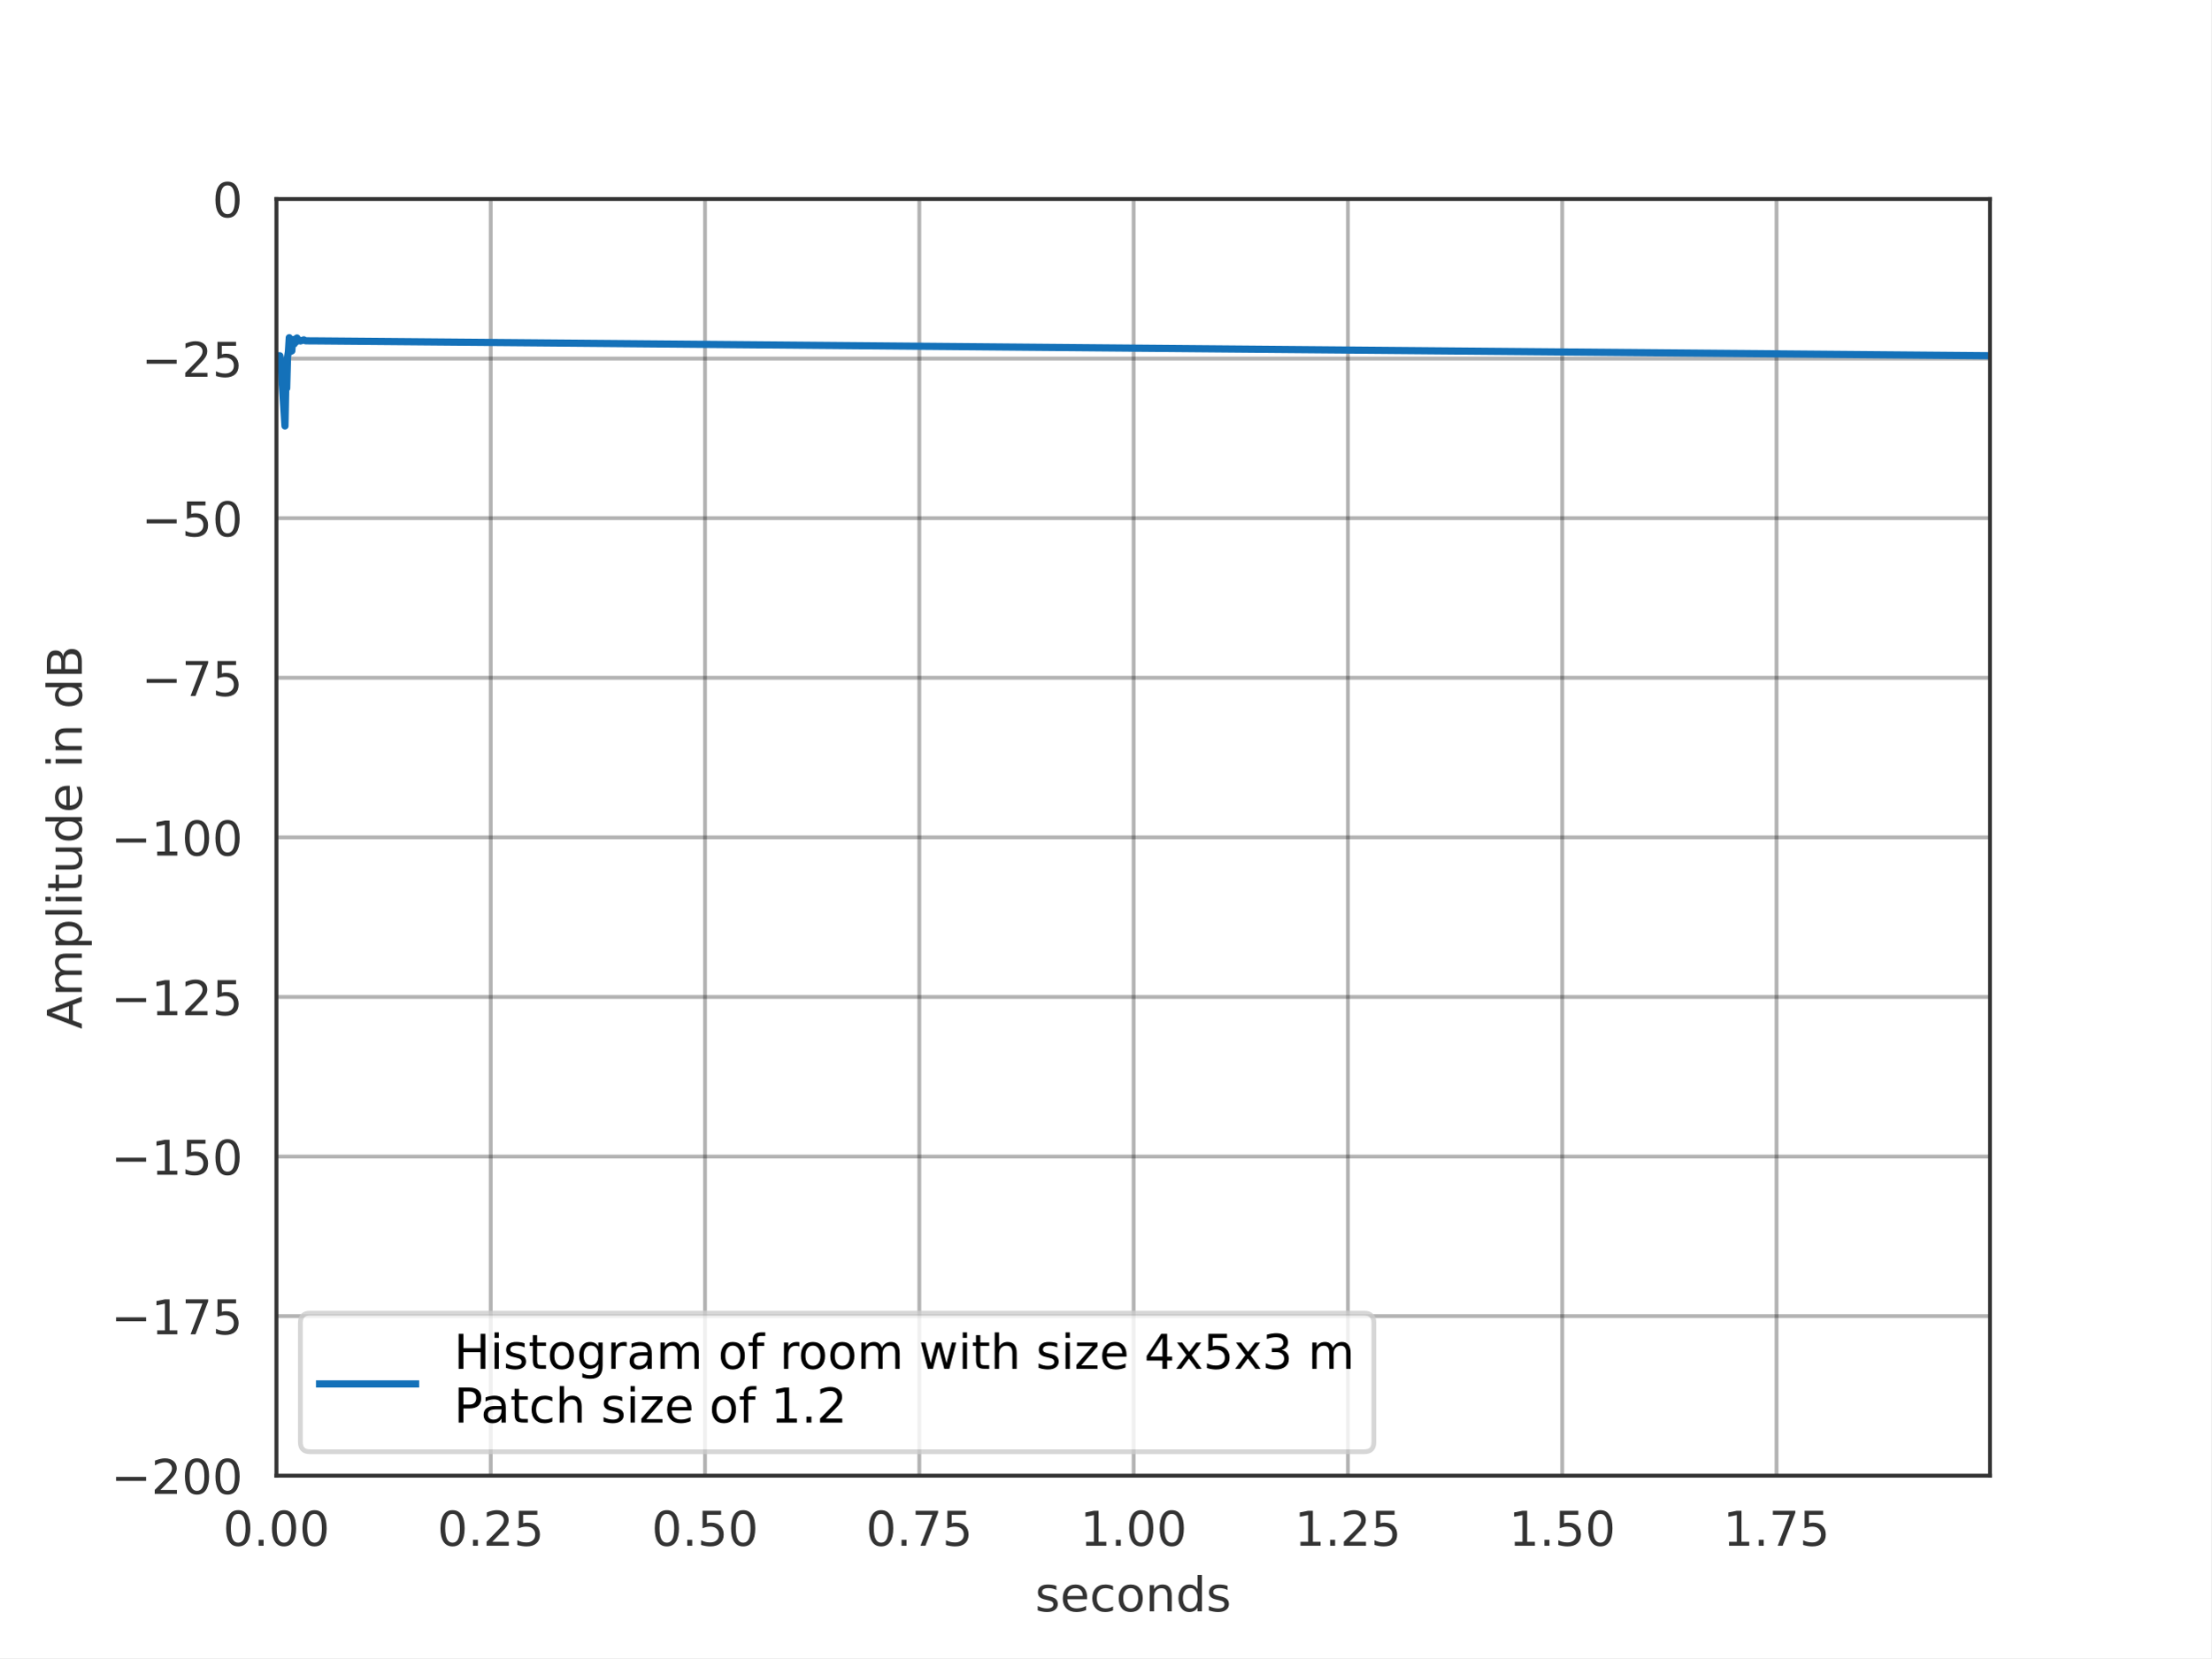
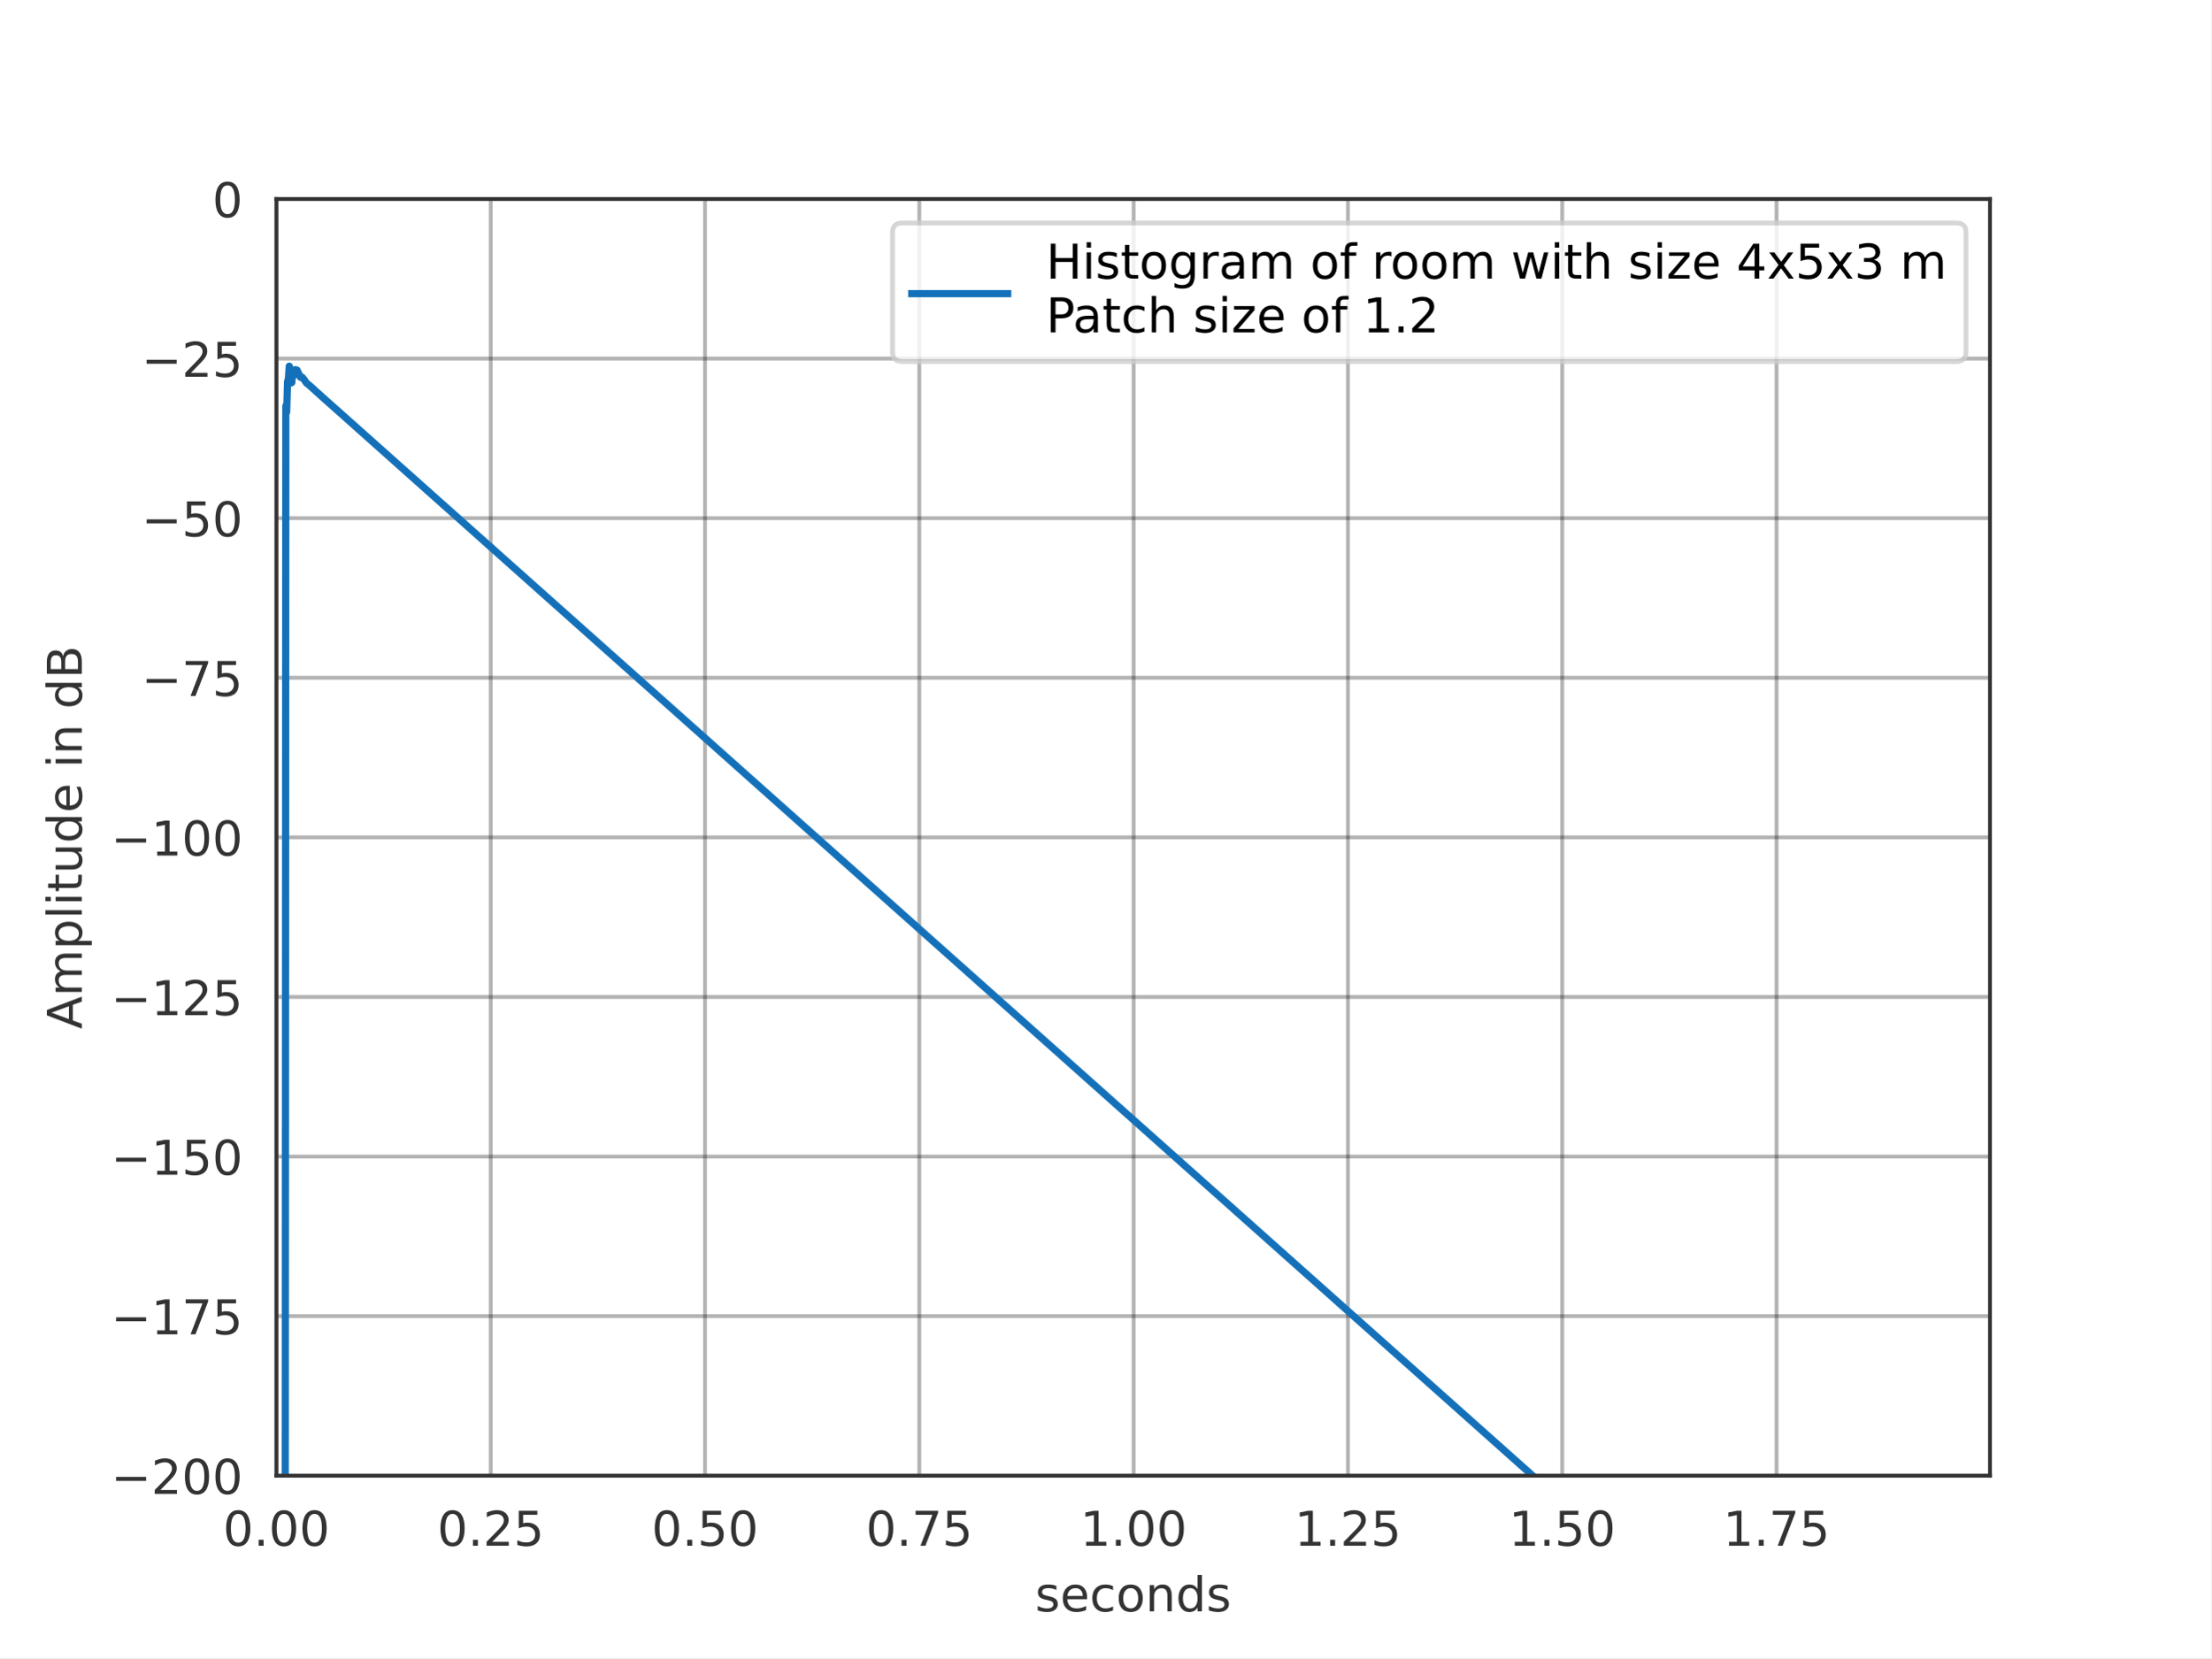
<svg xmlns="http://www.w3.org/2000/svg" xmlns:xlink="http://www.w3.org/1999/xlink" width="460.8pt" height="345.6pt" viewBox="0 0 460.8 345.6" version="1.1">
  <defs>
    <style type="text/css">*{stroke-linejoin: round; stroke-linecap: butt}</style>
  </defs>
  <g id="figure_1">
    <g id="patch_1">
      <path d="M 0 345.6  L 460.8 345.6  L 460.8 0  L 0 0  z " style="fill: #ffffff" />
    </g>
    <g id="axes_1">
      <g id="patch_2">
        <path d="M 57.6 307.584  L 414.72 307.584  L 414.72 41.472  L 57.6 41.472  z " style="fill: #ffffff" />
      </g>
      <g id="matplotlib.axis_1">
        <g id="xtick_1">
          <g id="line2d_1">
-             <path d="M 57.6 307.584  L 57.6 41.472  " clip-path="url(#pc062c769b0)" style="fill: none; stroke: #000000; stroke-opacity: 0.3; stroke-width: 0.8; stroke-linecap: square" />
+             <path d="M 57.6 307.584  L 57.6 41.472  " clip-path="url(#p7dc678013a)" style="fill: none; stroke: #000000; stroke-opacity: 0.3; stroke-width: 0.8; stroke-linecap: square" />
          </g>
          <g id="text_1">
            <g style="fill: #333333" transform="translate(46.46719 322.1824) scale(0.1 -0.1)">
              <defs>
                <path id="DejaVuSans-30" d="M 2034 4250  Q 1547 4250 1301 3770  Q 1056 3291 1056 2328  Q 1056 1369 1301 889  Q 1547 409 2034 409  Q 2525 409 2770 889  Q 3016 1369 3016 2328  Q 3016 3291 2770 3770  Q 2525 4250 2034 4250  z M 2034 4750  Q 2819 4750 3233 4129  Q 3647 3509 3647 2328  Q 3647 1150 3233 529  Q 2819 -91 2034 -91  Q 1250 -91 836 529  Q 422 1150 422 2328  Q 422 3509 836 4129  Q 1250 4750 2034 4750  z " transform="scale(0.015625)" />
                <path id="DejaVuSans-2e" d="M 684 794  L 1344 794  L 1344 0  L 684 0  L 684 794  z " transform="scale(0.015625)" />
              </defs>
              <use xlink:href="#DejaVuSans-30" />
              <use xlink:href="#DejaVuSans-2e" transform="translate(63.62305 0)" />
              <use xlink:href="#DejaVuSans-30" transform="translate(95.41016 0)" />
              <use xlink:href="#DejaVuSans-30" transform="translate(159.0332 0)" />
            </g>
          </g>
        </g>
        <g id="xtick_2">
          <g id="line2d_2">
-             <path d="M 102.262 307.584  L 102.262 41.472  " clip-path="url(#pc062c769b0)" style="fill: none; stroke: #000000; stroke-opacity: 0.3; stroke-width: 0.8; stroke-linecap: square" />
+             <path d="M 102.262 307.584  L 102.262 41.472  " clip-path="url(#p7dc678013a)" style="fill: none; stroke: #000000; stroke-opacity: 0.3; stroke-width: 0.8; stroke-linecap: square" />
          </g>
          <g id="text_2">
            <g style="fill: #333333" transform="translate(91.12952 322.1824) scale(0.1 -0.1)">
              <defs>
                <path id="DejaVuSans-32" d="M 1228 531  L 3431 531  L 3431 0  L 469 0  L 469 531  Q 828 903 1448 1529  Q 2069 2156 2228 2338  Q 2531 2678 2651 2914  Q 2772 3150 2772 3378  Q 2772 3750 2511 3984  Q 2250 4219 1831 4219  Q 1534 4219 1204 4116  Q 875 4013 500 3803  L 500 4441  Q 881 4594 1212 4672  Q 1544 4750 1819 4750  Q 2544 4750 2975 4387  Q 3406 4025 3406 3419  Q 3406 3131 3298 2873  Q 3191 2616 2906 2266  Q 2828 2175 2409 1742  Q 1991 1309 1228 531  z " transform="scale(0.015625)" />
                <path id="DejaVuSans-35" d="M 691 4666  L 3169 4666  L 3169 4134  L 1269 4134  L 1269 2991  Q 1406 3038 1543 3061  Q 1681 3084 1819 3084  Q 2600 3084 3056 2656  Q 3513 2228 3513 1497  Q 3513 744 3044 326  Q 2575 -91 1722 -91  Q 1428 -91 1123 -41  Q 819 9 494 109  L 494 744  Q 775 591 1075 516  Q 1375 441 1709 441  Q 2250 441 2565 725  Q 2881 1009 2881 1497  Q 2881 1984 2565 2268  Q 2250 2553 1709 2553  Q 1456 2553 1204 2497  Q 953 2441 691 2322  L 691 4666  z " transform="scale(0.015625)" />
              </defs>
              <use xlink:href="#DejaVuSans-30" />
              <use xlink:href="#DejaVuSans-2e" transform="translate(63.62305 0)" />
              <use xlink:href="#DejaVuSans-32" transform="translate(95.41016 0)" />
              <use xlink:href="#DejaVuSans-35" transform="translate(159.0332 0)" />
            </g>
          </g>
        </g>
        <g id="xtick_3">
          <g id="line2d_3">
-             <path d="M 146.925 307.584  L 146.925 41.472  " clip-path="url(#pc062c769b0)" style="fill: none; stroke: #000000; stroke-opacity: 0.3; stroke-width: 0.8; stroke-linecap: square" />
+             <path d="M 146.925 307.584  L 146.925 41.472  " clip-path="url(#p7dc678013a)" style="fill: none; stroke: #000000; stroke-opacity: 0.3; stroke-width: 0.8; stroke-linecap: square" />
          </g>
          <g id="text_3">
            <g style="fill: #333333" transform="translate(135.7919 322.1824) scale(0.1 -0.1)">
              <use xlink:href="#DejaVuSans-30" />
              <use xlink:href="#DejaVuSans-2e" transform="translate(63.62305 0)" />
              <use xlink:href="#DejaVuSans-35" transform="translate(95.41016 0)" />
              <use xlink:href="#DejaVuSans-30" transform="translate(159.0332 0)" />
            </g>
          </g>
        </g>
        <g id="xtick_4">
          <g id="line2d_4">
-             <path d="M 191.587 307.584  L 191.587 41.472  " clip-path="url(#pc062c769b0)" style="fill: none; stroke: #000000; stroke-opacity: 0.3; stroke-width: 0.8; stroke-linecap: square" />
+             <path d="M 191.587 307.584  L 191.587 41.472  " clip-path="url(#p7dc678013a)" style="fill: none; stroke: #000000; stroke-opacity: 0.3; stroke-width: 0.8; stroke-linecap: square" />
          </g>
          <g id="text_4">
            <g style="fill: #333333" transform="translate(180.4542 322.1824) scale(0.1 -0.1)">
              <defs>
                <path id="DejaVuSans-37" d="M 525 4666  L 3525 4666  L 3525 4397  L 1831 0  L 1172 0  L 2766 4134  L 525 4134  L 525 4666  z " transform="scale(0.015625)" />
              </defs>
              <use xlink:href="#DejaVuSans-30" />
              <use xlink:href="#DejaVuSans-2e" transform="translate(63.62305 0)" />
              <use xlink:href="#DejaVuSans-37" transform="translate(95.41016 0)" />
              <use xlink:href="#DejaVuSans-35" transform="translate(159.0332 0)" />
            </g>
          </g>
        </g>
        <g id="xtick_5">
          <g id="line2d_5">
-             <path d="M 236.249 307.584  L 236.249 41.472  " clip-path="url(#pc062c769b0)" style="fill: none; stroke: #000000; stroke-opacity: 0.3; stroke-width: 0.8; stroke-linecap: square" />
+             <path d="M 236.249 307.584  L 236.249 41.472  " clip-path="url(#p7dc678013a)" style="fill: none; stroke: #000000; stroke-opacity: 0.3; stroke-width: 0.8; stroke-linecap: square" />
          </g>
          <g id="text_5">
            <g style="fill: #333333" transform="translate(225.1165 322.1824) scale(0.1 -0.1)">
              <defs>
                <path id="DejaVuSans-31" d="M 794 531  L 1825 531  L 1825 4091  L 703 3866  L 703 4441  L 1819 4666  L 2450 4666  L 2450 531  L 3481 531  L 3481 0  L 794 0  L 794 531  z " transform="scale(0.015625)" />
              </defs>
              <use xlink:href="#DejaVuSans-31" />
              <use xlink:href="#DejaVuSans-2e" transform="translate(63.62305 0)" />
              <use xlink:href="#DejaVuSans-30" transform="translate(95.41016 0)" />
              <use xlink:href="#DejaVuSans-30" transform="translate(159.0332 0)" />
            </g>
          </g>
        </g>
        <g id="xtick_6">
          <g id="line2d_6">
-             <path d="M 280.912 307.584  L 280.912 41.472  " clip-path="url(#pc062c769b0)" style="fill: none; stroke: #000000; stroke-opacity: 0.3; stroke-width: 0.8; stroke-linecap: square" />
+             <path d="M 280.912 307.584  L 280.912 41.472  " clip-path="url(#p7dc678013a)" style="fill: none; stroke: #000000; stroke-opacity: 0.3; stroke-width: 0.8; stroke-linecap: square" />
          </g>
          <g id="text_6">
            <g style="fill: #333333" transform="translate(269.7788 322.1824) scale(0.1 -0.1)">
              <use xlink:href="#DejaVuSans-31" />
              <use xlink:href="#DejaVuSans-2e" transform="translate(63.62305 0)" />
              <use xlink:href="#DejaVuSans-32" transform="translate(95.41016 0)" />
              <use xlink:href="#DejaVuSans-35" transform="translate(159.0332 0)" />
            </g>
          </g>
        </g>
        <g id="xtick_7">
          <g id="line2d_7">
-             <path d="M 325.574 307.584  L 325.574 41.472  " clip-path="url(#pc062c769b0)" style="fill: none; stroke: #000000; stroke-opacity: 0.3; stroke-width: 0.8; stroke-linecap: square" />
+             <path d="M 325.574 307.584  L 325.574 41.472  " clip-path="url(#p7dc678013a)" style="fill: none; stroke: #000000; stroke-opacity: 0.3; stroke-width: 0.8; stroke-linecap: square" />
          </g>
          <g id="text_7">
            <g style="fill: #333333" transform="translate(314.4412 322.1824) scale(0.1 -0.1)">
              <use xlink:href="#DejaVuSans-31" />
              <use xlink:href="#DejaVuSans-2e" transform="translate(63.62305 0)" />
              <use xlink:href="#DejaVuSans-35" transform="translate(95.41016 0)" />
              <use xlink:href="#DejaVuSans-30" transform="translate(159.0332 0)" />
            </g>
          </g>
        </g>
        <g id="xtick_8">
          <g id="line2d_8">
-             <path d="M 370.236 307.584  L 370.236 41.472  " clip-path="url(#pc062c769b0)" style="fill: none; stroke: #000000; stroke-opacity: 0.3; stroke-width: 0.8; stroke-linecap: square" />
+             <path d="M 370.236 307.584  L 370.236 41.472  " clip-path="url(#p7dc678013a)" style="fill: none; stroke: #000000; stroke-opacity: 0.3; stroke-width: 0.8; stroke-linecap: square" />
          </g>
          <g id="text_8">
            <g style="fill: #333333" transform="translate(359.1035 322.1824) scale(0.1 -0.1)">
              <use xlink:href="#DejaVuSans-31" />
              <use xlink:href="#DejaVuSans-2e" transform="translate(63.62305 0)" />
              <use xlink:href="#DejaVuSans-37" transform="translate(95.41016 0)" />
              <use xlink:href="#DejaVuSans-35" transform="translate(159.0332 0)" />
            </g>
          </g>
        </g>
        <g id="text_9">
          <g style="fill: #333333" transform="translate(215.7225 335.8606) scale(0.1 -0.1)">
            <defs>
              <path id="DejaVuSans-73" d="M 2834 3397  L 2834 2853  Q 2591 2978 2328 3040  Q 2066 3103 1784 3103  Q 1356 3103 1142 2972  Q 928 2841 928 2578  Q 928 2378 1081 2264  Q 1234 2150 1697 2047  L 1894 2003  Q 2506 1872 2764 1633  Q 3022 1394 3022 966  Q 3022 478 2636 193  Q 2250 -91 1575 -91  Q 1294 -91 989 -36  Q 684 19 347 128  L 347 722  Q 666 556 975 473  Q 1284 391 1588 391  Q 1994 391 2212 530  Q 2431 669 2431 922  Q 2431 1156 2273 1281  Q 2116 1406 1581 1522  L 1381 1569  Q 847 1681 609 1914  Q 372 2147 372 2553  Q 372 3047 722 3315  Q 1072 3584 1716 3584  Q 2034 3584 2315 3537  Q 2597 3491 2834 3397  z " transform="scale(0.015625)" />
              <path id="DejaVuSans-65" d="M 3597 1894  L 3597 1613  L 953 1613  Q 991 1019 1311 708  Q 1631 397 2203 397  Q 2534 397 2845 478  Q 3156 559 3463 722  L 3463 178  Q 3153 47 2828 -22  Q 2503 -91 2169 -91  Q 1331 -91 842 396  Q 353 884 353 1716  Q 353 2575 817 3079  Q 1281 3584 2069 3584  Q 2775 3584 3186 3129  Q 3597 2675 3597 1894  z M 3022 2063  Q 3016 2534 2758 2815  Q 2500 3097 2075 3097  Q 1594 3097 1305 2825  Q 1016 2553 972 2059  L 3022 2063  z " transform="scale(0.015625)" />
              <path id="DejaVuSans-63" d="M 3122 3366  L 3122 2828  Q 2878 2963 2633 3030  Q 2388 3097 2138 3097  Q 1578 3097 1268 2742  Q 959 2388 959 1747  Q 959 1106 1268 751  Q 1578 397 2138 397  Q 2388 397 2633 464  Q 2878 531 3122 666  L 3122 134  Q 2881 22 2623 -34  Q 2366 -91 2075 -91  Q 1284 -91 818 406  Q 353 903 353 1747  Q 353 2603 823 3093  Q 1294 3584 2113 3584  Q 2378 3584 2631 3529  Q 2884 3475 3122 3366  z " transform="scale(0.015625)" />
              <path id="DejaVuSans-6f" d="M 1959 3097  Q 1497 3097 1228 2736  Q 959 2375 959 1747  Q 959 1119 1226 758  Q 1494 397 1959 397  Q 2419 397 2687 759  Q 2956 1122 2956 1747  Q 2956 2369 2687 2733  Q 2419 3097 1959 3097  z M 1959 3584  Q 2709 3584 3137 3096  Q 3566 2609 3566 1747  Q 3566 888 3137 398  Q 2709 -91 1959 -91  Q 1206 -91 779 398  Q 353 888 353 1747  Q 353 2609 779 3096  Q 1206 3584 1959 3584  z " transform="scale(0.015625)" />
              <path id="DejaVuSans-6e" d="M 3513 2113  L 3513 0  L 2938 0  L 2938 2094  Q 2938 2591 2744 2837  Q 2550 3084 2163 3084  Q 1697 3084 1428 2787  Q 1159 2491 1159 1978  L 1159 0  L 581 0  L 581 3500  L 1159 3500  L 1159 2956  Q 1366 3272 1645 3428  Q 1925 3584 2291 3584  Q 2894 3584 3203 3211  Q 3513 2838 3513 2113  z " transform="scale(0.015625)" />
              <path id="DejaVuSans-64" d="M 2906 2969  L 2906 4863  L 3481 4863  L 3481 0  L 2906 0  L 2906 525  Q 2725 213 2448 61  Q 2172 -91 1784 -91  Q 1150 -91 751 415  Q 353 922 353 1747  Q 353 2572 751 3078  Q 1150 3584 1784 3584  Q 2172 3584 2448 3432  Q 2725 3281 2906 2969  z M 947 1747  Q 947 1113 1208 752  Q 1469 391 1925 391  Q 2381 391 2643 752  Q 2906 1113 2906 1747  Q 2906 2381 2643 2742  Q 2381 3103 1925 3103  Q 1469 3103 1208 2742  Q 947 2381 947 1747  z " transform="scale(0.015625)" />
            </defs>
            <use xlink:href="#DejaVuSans-73" />
            <use xlink:href="#DejaVuSans-65" transform="translate(52.09961 0)" />
            <use xlink:href="#DejaVuSans-63" transform="translate(113.623 0)" />
            <use xlink:href="#DejaVuSans-6f" transform="translate(168.6035 0)" />
            <use xlink:href="#DejaVuSans-6e" transform="translate(229.7852 0)" />
            <use xlink:href="#DejaVuSans-64" transform="translate(293.1641 0)" />
            <use xlink:href="#DejaVuSans-73" transform="translate(356.6406 0)" />
          </g>
        </g>
      </g>
      <g id="matplotlib.axis_2">
        <g id="ytick_1">
          <g id="line2d_9">
-             <path d="M 57.6 307.584  L 414.72 307.584  " clip-path="url(#pc062c769b0)" style="fill: none; stroke: #000000; stroke-opacity: 0.3; stroke-width: 0.8; stroke-linecap: square" />
+             <path d="M 57.6 307.584  L 414.72 307.584  " clip-path="url(#p7dc678013a)" style="fill: none; stroke: #000000; stroke-opacity: 0.3; stroke-width: 0.8; stroke-linecap: square" />
          </g>
          <g id="text_10">
            <g style="fill: #333333" transform="translate(23.13281 311.3832) scale(0.1 -0.1)">
              <defs>
                <path id="DejaVuSans-2212" d="M 678 2272  L 4684 2272  L 4684 1741  L 678 1741  L 678 2272  z " transform="scale(0.015625)" />
              </defs>
              <use xlink:href="#DejaVuSans-2212" />
              <use xlink:href="#DejaVuSans-32" transform="translate(83.78906 0)" />
              <use xlink:href="#DejaVuSans-30" transform="translate(147.4121 0)" />
              <use xlink:href="#DejaVuSans-30" transform="translate(211.0352 0)" />
            </g>
          </g>
        </g>
        <g id="ytick_2">
          <g id="line2d_10">
-             <path d="M 57.6 274.32  L 414.72 274.32  " clip-path="url(#pc062c769b0)" style="fill: none; stroke: #000000; stroke-opacity: 0.3; stroke-width: 0.8; stroke-linecap: square" />
+             <path d="M 57.6 274.32  L 414.72 274.32  " clip-path="url(#p7dc678013a)" style="fill: none; stroke: #000000; stroke-opacity: 0.3; stroke-width: 0.8; stroke-linecap: square" />
          </g>
          <g id="text_11">
            <g style="fill: #333333" transform="translate(23.13281 278.1192) scale(0.1 -0.1)">
              <use xlink:href="#DejaVuSans-2212" />
              <use xlink:href="#DejaVuSans-31" transform="translate(83.78906 0)" />
              <use xlink:href="#DejaVuSans-37" transform="translate(147.4121 0)" />
              <use xlink:href="#DejaVuSans-35" transform="translate(211.0352 0)" />
            </g>
          </g>
        </g>
        <g id="ytick_3">
          <g id="line2d_11">
-             <path d="M 57.6 241.056  L 414.72 241.056  " clip-path="url(#pc062c769b0)" style="fill: none; stroke: #000000; stroke-opacity: 0.3; stroke-width: 0.8; stroke-linecap: square" />
+             <path d="M 57.6 241.056  L 414.72 241.056  " clip-path="url(#p7dc678013a)" style="fill: none; stroke: #000000; stroke-opacity: 0.3; stroke-width: 0.8; stroke-linecap: square" />
          </g>
          <g id="text_12">
            <g style="fill: #333333" transform="translate(23.13281 244.8552) scale(0.1 -0.1)">
              <use xlink:href="#DejaVuSans-2212" />
              <use xlink:href="#DejaVuSans-31" transform="translate(83.78906 0)" />
              <use xlink:href="#DejaVuSans-35" transform="translate(147.4121 0)" />
              <use xlink:href="#DejaVuSans-30" transform="translate(211.0352 0)" />
            </g>
          </g>
        </g>
        <g id="ytick_4">
          <g id="line2d_12">
-             <path d="M 57.6 207.792  L 414.72 207.792  " clip-path="url(#pc062c769b0)" style="fill: none; stroke: #000000; stroke-opacity: 0.3; stroke-width: 0.8; stroke-linecap: square" />
+             <path d="M 57.6 207.792  L 414.72 207.792  " clip-path="url(#p7dc678013a)" style="fill: none; stroke: #000000; stroke-opacity: 0.3; stroke-width: 0.8; stroke-linecap: square" />
          </g>
          <g id="text_13">
            <g style="fill: #333333" transform="translate(23.13281 211.5912) scale(0.1 -0.1)">
              <use xlink:href="#DejaVuSans-2212" />
              <use xlink:href="#DejaVuSans-31" transform="translate(83.78906 0)" />
              <use xlink:href="#DejaVuSans-32" transform="translate(147.4121 0)" />
              <use xlink:href="#DejaVuSans-35" transform="translate(211.0352 0)" />
            </g>
          </g>
        </g>
        <g id="ytick_5">
          <g id="line2d_13">
-             <path d="M 57.6 174.528  L 414.72 174.528  " clip-path="url(#pc062c769b0)" style="fill: none; stroke: #000000; stroke-opacity: 0.3; stroke-width: 0.8; stroke-linecap: square" />
+             <path d="M 57.6 174.528  L 414.72 174.528  " clip-path="url(#p7dc678013a)" style="fill: none; stroke: #000000; stroke-opacity: 0.3; stroke-width: 0.8; stroke-linecap: square" />
          </g>
          <g id="text_14">
            <g style="fill: #333333" transform="translate(23.13281 178.3272) scale(0.1 -0.1)">
              <use xlink:href="#DejaVuSans-2212" />
              <use xlink:href="#DejaVuSans-31" transform="translate(83.78906 0)" />
              <use xlink:href="#DejaVuSans-30" transform="translate(147.4121 0)" />
              <use xlink:href="#DejaVuSans-30" transform="translate(211.0352 0)" />
            </g>
          </g>
        </g>
        <g id="ytick_6">
          <g id="line2d_14">
-             <path d="M 57.6 141.264  L 414.72 141.264  " clip-path="url(#pc062c769b0)" style="fill: none; stroke: #000000; stroke-opacity: 0.3; stroke-width: 0.8; stroke-linecap: square" />
+             <path d="M 57.6 141.264  L 414.72 141.264  " clip-path="url(#p7dc678013a)" style="fill: none; stroke: #000000; stroke-opacity: 0.3; stroke-width: 0.8; stroke-linecap: square" />
          </g>
          <g id="text_15">
            <g style="fill: #333333" transform="translate(29.49531 145.0632) scale(0.1 -0.1)">
              <use xlink:href="#DejaVuSans-2212" />
              <use xlink:href="#DejaVuSans-37" transform="translate(83.78906 0)" />
              <use xlink:href="#DejaVuSans-35" transform="translate(147.4121 0)" />
            </g>
          </g>
        </g>
        <g id="ytick_7">
          <g id="line2d_15">
-             <path d="M 57.6 108  L 414.72 108  " clip-path="url(#pc062c769b0)" style="fill: none; stroke: #000000; stroke-opacity: 0.3; stroke-width: 0.8; stroke-linecap: square" />
+             <path d="M 57.6 108  L 414.72 108  " clip-path="url(#p7dc678013a)" style="fill: none; stroke: #000000; stroke-opacity: 0.3; stroke-width: 0.8; stroke-linecap: square" />
          </g>
          <g id="text_16">
            <g style="fill: #333333" transform="translate(29.49531 111.7992) scale(0.1 -0.1)">
              <use xlink:href="#DejaVuSans-2212" />
              <use xlink:href="#DejaVuSans-35" transform="translate(83.78906 0)" />
              <use xlink:href="#DejaVuSans-30" transform="translate(147.4121 0)" />
            </g>
          </g>
        </g>
        <g id="ytick_8">
          <g id="line2d_16">
-             <path d="M 57.6 74.736  L 414.72 74.736  " clip-path="url(#pc062c769b0)" style="fill: none; stroke: #000000; stroke-opacity: 0.3; stroke-width: 0.8; stroke-linecap: square" />
+             <path d="M 57.6 74.736  L 414.72 74.736  " clip-path="url(#p7dc678013a)" style="fill: none; stroke: #000000; stroke-opacity: 0.3; stroke-width: 0.8; stroke-linecap: square" />
          </g>
          <g id="text_17">
            <g style="fill: #333333" transform="translate(29.49531 78.53522) scale(0.1 -0.1)">
              <use xlink:href="#DejaVuSans-2212" />
              <use xlink:href="#DejaVuSans-32" transform="translate(83.78906 0)" />
              <use xlink:href="#DejaVuSans-35" transform="translate(147.4121 0)" />
            </g>
          </g>
        </g>
        <g id="ytick_9">
          <g id="line2d_17">
-             <path d="M 57.6 41.472  L 414.72 41.472  " clip-path="url(#pc062c769b0)" style="fill: none; stroke: #000000; stroke-opacity: 0.3; stroke-width: 0.8; stroke-linecap: square" />
+             <path d="M 57.6 41.472  L 414.72 41.472  " clip-path="url(#p7dc678013a)" style="fill: none; stroke: #000000; stroke-opacity: 0.3; stroke-width: 0.8; stroke-linecap: square" />
          </g>
          <g id="text_18">
            <g style="fill: #333333" transform="translate(44.2375 45.27122) scale(0.1 -0.1)">
              <use xlink:href="#DejaVuSans-30" />
            </g>
          </g>
        </g>
        <g id="text_19">
          <g style="fill: #333333" transform="translate(17.05313 214.4913) rotate(-90) scale(0.1 -0.1)">
            <defs>
              <path id="DejaVuSans-41" d="M 2188 4044  L 1331 1722  L 3047 1722  L 2188 4044  z M 1831 4666  L 2547 4666  L 4325 0  L 3669 0  L 3244 1197  L 1141 1197  L 716 0  L 50 0  L 1831 4666  z " transform="scale(0.015625)" />
              <path id="DejaVuSans-6d" d="M 3328 2828  Q 3544 3216 3844 3400  Q 4144 3584 4550 3584  Q 5097 3584 5394 3201  Q 5691 2819 5691 2113  L 5691 0  L 5113 0  L 5113 2094  Q 5113 2597 4934 2840  Q 4756 3084 4391 3084  Q 3944 3084 3684 2787  Q 3425 2491 3425 1978  L 3425 0  L 2847 0  L 2847 2094  Q 2847 2600 2669 2842  Q 2491 3084 2119 3084  Q 1678 3084 1418 2786  Q 1159 2488 1159 1978  L 1159 0  L 581 0  L 581 3500  L 1159 3500  L 1159 2956  Q 1356 3278 1631 3431  Q 1906 3584 2284 3584  Q 2666 3584 2933 3390  Q 3200 3197 3328 2828  z " transform="scale(0.015625)" />
              <path id="DejaVuSans-70" d="M 1159 525  L 1159 -1331  L 581 -1331  L 581 3500  L 1159 3500  L 1159 2969  Q 1341 3281 1617 3432  Q 1894 3584 2278 3584  Q 2916 3584 3314 3078  Q 3713 2572 3713 1747  Q 3713 922 3314 415  Q 2916 -91 2278 -91  Q 1894 -91 1617 61  Q 1341 213 1159 525  z M 3116 1747  Q 3116 2381 2855 2742  Q 2594 3103 2138 3103  Q 1681 3103 1420 2742  Q 1159 2381 1159 1747  Q 1159 1113 1420 752  Q 1681 391 2138 391  Q 2594 391 2855 752  Q 3116 1113 3116 1747  z " transform="scale(0.015625)" />
              <path id="DejaVuSans-6c" d="M 603 4863  L 1178 4863  L 1178 0  L 603 0  L 603 4863  z " transform="scale(0.015625)" />
              <path id="DejaVuSans-69" d="M 603 3500  L 1178 3500  L 1178 0  L 603 0  L 603 3500  z M 603 4863  L 1178 4863  L 1178 4134  L 603 4134  L 603 4863  z " transform="scale(0.015625)" />
              <path id="DejaVuSans-74" d="M 1172 4494  L 1172 3500  L 2356 3500  L 2356 3053  L 1172 3053  L 1172 1153  Q 1172 725 1289 603  Q 1406 481 1766 481  L 2356 481  L 2356 0  L 1766 0  Q 1100 0 847 248  Q 594 497 594 1153  L 594 3053  L 172 3053  L 172 3500  L 594 3500  L 594 4494  L 1172 4494  z " transform="scale(0.015625)" />
              <path id="DejaVuSans-75" d="M 544 1381  L 544 3500  L 1119 3500  L 1119 1403  Q 1119 906 1312 657  Q 1506 409 1894 409  Q 2359 409 2629 706  Q 2900 1003 2900 1516  L 2900 3500  L 3475 3500  L 3475 0  L 2900 0  L 2900 538  Q 2691 219 2414 64  Q 2138 -91 1772 -91  Q 1169 -91 856 284  Q 544 659 544 1381  z M 1991 3584  L 1991 3584  z " transform="scale(0.015625)" />
              <path id="DejaVuSans-20" transform="scale(0.015625)" />
              <path id="DejaVuSans-42" d="M 1259 2228  L 1259 519  L 2272 519  Q 2781 519 3026 730  Q 3272 941 3272 1375  Q 3272 1813 3026 2020  Q 2781 2228 2272 2228  L 1259 2228  z M 1259 4147  L 1259 2741  L 2194 2741  Q 2656 2741 2882 2914  Q 3109 3088 3109 3444  Q 3109 3797 2882 3972  Q 2656 4147 2194 4147  L 1259 4147  z M 628 4666  L 2241 4666  Q 2963 4666 3353 4366  Q 3744 4066 3744 3513  Q 3744 3084 3544 2831  Q 3344 2578 2956 2516  Q 3422 2416 3680 2098  Q 3938 1781 3938 1306  Q 3938 681 3513 340  Q 3088 0 2303 0  L 628 0  L 628 4666  z " transform="scale(0.015625)" />
            </defs>
            <use xlink:href="#DejaVuSans-41" />
            <use xlink:href="#DejaVuSans-6d" transform="translate(68.4082 0)" />
            <use xlink:href="#DejaVuSans-70" transform="translate(165.8203 0)" />
            <use xlink:href="#DejaVuSans-6c" transform="translate(229.2969 0)" />
            <use xlink:href="#DejaVuSans-69" transform="translate(257.0801 0)" />
            <use xlink:href="#DejaVuSans-74" transform="translate(284.8633 0)" />
            <use xlink:href="#DejaVuSans-75" transform="translate(324.0723 0)" />
            <use xlink:href="#DejaVuSans-64" transform="translate(387.4512 0)" />
            <use xlink:href="#DejaVuSans-65" transform="translate(450.9277 0)" />
            <use xlink:href="#DejaVuSans-20" transform="translate(512.4512 0)" />
            <use xlink:href="#DejaVuSans-69" transform="translate(544.2383 0)" />
            <use xlink:href="#DejaVuSans-6e" transform="translate(572.0215 0)" />
            <use xlink:href="#DejaVuSans-20" transform="translate(635.4004 0)" />
            <use xlink:href="#DejaVuSans-64" transform="translate(667.1875 0)" />
            <use xlink:href="#DejaVuSans-42" transform="translate(730.6641 0)" />
          </g>
        </g>
      </g>
      <g id="line2d_18">
-         <path d="M 57.6 74.147  L 58.315 74.154  L 58.493 75.24  L 58.851 80.775  L 59.208 86.036  L 59.386 88.786  L 59.565 79.528  L 59.744 80.914  L 59.922 74.426  L 60.101 73.294  L 60.28 70.385  L 60.458 70.673  L 60.637 73.209  L 60.816 73.131  L 60.994 70.787  L 61.173 71.755  L 61.352 71.631  L 61.53 70.66  L 61.709 71.251  L 61.888 70.445  L 62.245 71.026  L 62.424 70.955  L 62.602 71.074  L 63.317 70.84  L 63.674 71.029  L 64.031 71.041  L 66.354 71.056  L 75.822 71.14  L 414.72 74.146  L 414.72 74.146  " clip-path="url(#pc062c769b0)" style="fill: none; stroke: #1471b9; stroke-width: 1.5; stroke-linecap: square" />
+         <path d="M 59.421 346.6  L 59.565 84.586  L 59.744 85.879  L 59.922 79.579  L 60.101 78.892  L 60.28 76.313  L 60.458 77.051  L 60.637 79.821  L 60.816 79.726  L 60.994 77.445  L 61.173 78.059  L 61.352 78.185  L 61.53 77.035  L 61.709 77.977  L 61.888 77.122  L 62.602 78.615  L 62.781 78.682  L 62.959 78.619  L 63.317 79.036  L 63.853 79.816  L 64.567 80.391  L 67.068 82.659  L 70.82 85.994  L 215.347 214.819  L 363.192 346.6  L 363.192 346.6  " clip-path="url(#p7dc678013a)" style="fill: none; stroke: #1471b9; stroke-width: 1.5; stroke-linecap: square" />
      </g>
      <g id="patch_3">
        <path d="M 57.6 307.584  L 57.6 41.472  " style="fill: none; stroke: #333333; stroke-width: 0.8; stroke-linejoin: miter; stroke-linecap: square" />
      </g>
      <g id="patch_4">
        <path d="M 414.72 307.584  L 414.72 41.472  " style="fill: none; stroke: #333333; stroke-width: 0.8; stroke-linejoin: miter; stroke-linecap: square" />
      </g>
      <g id="patch_5">
        <path d="M 57.6 307.584  L 414.72 307.584  " style="fill: none; stroke: #333333; stroke-width: 0.8; stroke-linejoin: miter; stroke-linecap: square" />
      </g>
      <g id="patch_6">
        <path d="M 57.6 41.472  L 414.72 41.472  " style="fill: none; stroke: #333333; stroke-width: 0.8; stroke-linejoin: miter; stroke-linecap: square" />
      </g>
      <g id="legend_1">
        <g id="patch_7">
-           <path d="M 64.6 302.584  L 284.316 302.584  Q 286.316 302.584 286.316 300.584  L 286.316 275.708  Q 286.316 273.708 284.316 273.708  L 64.6 273.708  Q 62.6 273.708 62.6 275.708  L 62.6 300.584  Q 62.6 302.584 64.6 302.584  z " style="fill: #ffffff; opacity: 0.8; stroke: #cccccc; stroke-linejoin: miter" />
+           <path d="M 188.004 75.348  L 407.72 75.348  Q 409.72 75.348 409.72 73.348  L 409.72 48.472  Q 409.72 46.472 407.72 46.472  L 188.004 46.472  Q 186.004 46.472 186.004 48.472  L 186.004 73.348  Q 186.004 75.348 188.004 75.348  z " style="fill: #ffffff; opacity: 0.8; stroke: #cccccc; stroke-linejoin: miter" />
        </g>
        <g id="line2d_19">
-           <path d="M 66.6 288.445  L 76.6 288.445  L 86.6 288.445  " style="fill: none; stroke: #1471b9; stroke-width: 1.5; stroke-linecap: square" />
+           <path d="M 190.004 61.209  L 200.004 61.209  L 210.004 61.209  " style="fill: none; stroke: #1471b9; stroke-width: 1.5; stroke-linecap: square" />
        </g>
        <g id="text_20">
-           <g transform="translate(94.6 285.3065) scale(0.1 -0.1)">
+           <g transform="translate(218.0044 58.07044) scale(0.1 -0.1)">
            <defs>
              <path id="DejaVuSans-48" d="M 628 4666  L 1259 4666  L 1259 2753  L 3553 2753  L 3553 4666  L 4184 4666  L 4184 0  L 3553 0  L 3553 2222  L 1259 2222  L 1259 0  L 628 0  L 628 4666  z " transform="scale(0.015625)" />
              <path id="DejaVuSans-67" d="M 2906 1791  Q 2906 2416 2648 2759  Q 2391 3103 1925 3103  Q 1463 3103 1205 2759  Q 947 2416 947 1791  Q 947 1169 1205 825  Q 1463 481 1925 481  Q 2391 481 2648 825  Q 2906 1169 2906 1791  z M 3481 434  Q 3481 -459 3084 -895  Q 2688 -1331 1869 -1331  Q 1566 -1331 1297 -1286  Q 1028 -1241 775 -1147  L 775 -588  Q 1028 -725 1275 -790  Q 1522 -856 1778 -856  Q 2344 -856 2625 -561  Q 2906 -266 2906 331  L 2906 616  Q 2728 306 2450 153  Q 2172 0 1784 0  Q 1141 0 747 490  Q 353 981 353 1791  Q 353 2603 747 3093  Q 1141 3584 1784 3584  Q 2172 3584 2450 3431  Q 2728 3278 2906 2969  L 2906 3500  L 3481 3500  L 3481 434  z " transform="scale(0.015625)" />
              <path id="DejaVuSans-72" d="M 2631 2963  Q 2534 3019 2420 3045  Q 2306 3072 2169 3072  Q 1681 3072 1420 2755  Q 1159 2438 1159 1844  L 1159 0  L 581 0  L 581 3500  L 1159 3500  L 1159 2956  Q 1341 3275 1631 3429  Q 1922 3584 2338 3584  Q 2397 3584 2469 3576  Q 2541 3569 2628 3553  L 2631 2963  z " transform="scale(0.015625)" />
              <path id="DejaVuSans-61" d="M 2194 1759  Q 1497 1759 1228 1600  Q 959 1441 959 1056  Q 959 750 1161 570  Q 1363 391 1709 391  Q 2188 391 2477 730  Q 2766 1069 2766 1631  L 2766 1759  L 2194 1759  z M 3341 1997  L 3341 0  L 2766 0  L 2766 531  Q 2569 213 2275 61  Q 1981 -91 1556 -91  Q 1019 -91 701 211  Q 384 513 384 1019  Q 384 1609 779 1909  Q 1175 2209 1959 2209  L 2766 2209  L 2766 2266  Q 2766 2663 2505 2880  Q 2244 3097 1772 3097  Q 1472 3097 1187 3025  Q 903 2953 641 2809  L 641 3341  Q 956 3463 1253 3523  Q 1550 3584 1831 3584  Q 2591 3584 2966 3190  Q 3341 2797 3341 1997  z " transform="scale(0.015625)" />
              <path id="DejaVuSans-66" d="M 2375 4863  L 2375 4384  L 1825 4384  Q 1516 4384 1395 4259  Q 1275 4134 1275 3809  L 1275 3500  L 2222 3500  L 2222 3053  L 1275 3053  L 1275 0  L 697 0  L 697 3053  L 147 3053  L 147 3500  L 697 3500  L 697 3744  Q 697 4328 969 4595  Q 1241 4863 1831 4863  L 2375 4863  z " transform="scale(0.015625)" />
              <path id="DejaVuSans-77" d="M 269 3500  L 844 3500  L 1563 769  L 2278 3500  L 2956 3500  L 3675 769  L 4391 3500  L 4966 3500  L 4050 0  L 3372 0  L 2619 2869  L 1863 0  L 1184 0  L 269 3500  z " transform="scale(0.015625)" />
              <path id="DejaVuSans-68" d="M 3513 2113  L 3513 0  L 2938 0  L 2938 2094  Q 2938 2591 2744 2837  Q 2550 3084 2163 3084  Q 1697 3084 1428 2787  Q 1159 2491 1159 1978  L 1159 0  L 581 0  L 581 4863  L 1159 4863  L 1159 2956  Q 1366 3272 1645 3428  Q 1925 3584 2291 3584  Q 2894 3584 3203 3211  Q 3513 2838 3513 2113  z " transform="scale(0.015625)" />
              <path id="DejaVuSans-7a" d="M 353 3500  L 3084 3500  L 3084 2975  L 922 459  L 3084 459  L 3084 0  L 275 0  L 275 525  L 2438 3041  L 353 3041  L 353 3500  z " transform="scale(0.015625)" />
              <path id="DejaVuSans-34" d="M 2419 4116  L 825 1625  L 2419 1625  L 2419 4116  z M 2253 4666  L 3047 4666  L 3047 1625  L 3713 1625  L 3713 1100  L 3047 1100  L 3047 0  L 2419 0  L 2419 1100  L 313 1100  L 313 1709  L 2253 4666  z " transform="scale(0.015625)" />
              <path id="DejaVuSans-78" d="M 3513 3500  L 2247 1797  L 3578 0  L 2900 0  L 1881 1375  L 863 0  L 184 0  L 1544 1831  L 300 3500  L 978 3500  L 1906 2253  L 2834 3500  L 3513 3500  z " transform="scale(0.015625)" />
              <path id="DejaVuSans-33" d="M 2597 2516  Q 3050 2419 3304 2112  Q 3559 1806 3559 1356  Q 3559 666 3084 287  Q 2609 -91 1734 -91  Q 1441 -91 1130 -33  Q 819 25 488 141  L 488 750  Q 750 597 1062 519  Q 1375 441 1716 441  Q 2309 441 2620 675  Q 2931 909 2931 1356  Q 2931 1769 2642 2001  Q 2353 2234 1838 2234  L 1294 2234  L 1294 2753  L 1863 2753  Q 2328 2753 2575 2939  Q 2822 3125 2822 3475  Q 2822 3834 2567 4026  Q 2313 4219 1838 4219  Q 1578 4219 1281 4162  Q 984 4106 628 3988  L 628 4550  Q 988 4650 1302 4700  Q 1616 4750 1894 4750  Q 2613 4750 3031 4423  Q 3450 4097 3450 3541  Q 3450 3153 3228 2886  Q 3006 2619 2597 2516  z " transform="scale(0.015625)" />
            </defs>
            <use xlink:href="#DejaVuSans-48" />
            <use xlink:href="#DejaVuSans-69" transform="translate(75.19531 0)" />
            <use xlink:href="#DejaVuSans-73" transform="translate(102.9785 0)" />
            <use xlink:href="#DejaVuSans-74" transform="translate(155.0781 0)" />
            <use xlink:href="#DejaVuSans-6f" transform="translate(194.2871 0)" />
            <use xlink:href="#DejaVuSans-67" transform="translate(255.4688 0)" />
            <use xlink:href="#DejaVuSans-72" transform="translate(318.9453 0)" />
            <use xlink:href="#DejaVuSans-61" transform="translate(360.0586 0)" />
            <use xlink:href="#DejaVuSans-6d" transform="translate(421.3379 0)" />
            <use xlink:href="#DejaVuSans-20" transform="translate(518.75 0)" />
            <use xlink:href="#DejaVuSans-6f" transform="translate(550.5371 0)" />
            <use xlink:href="#DejaVuSans-66" transform="translate(611.7188 0)" />
            <use xlink:href="#DejaVuSans-20" transform="translate(646.9238 0)" />
            <use xlink:href="#DejaVuSans-72" transform="translate(678.7109 0)" />
            <use xlink:href="#DejaVuSans-6f" transform="translate(717.5742 0)" />
            <use xlink:href="#DejaVuSans-6f" transform="translate(778.7559 0)" />
            <use xlink:href="#DejaVuSans-6d" transform="translate(839.9375 0)" />
            <use xlink:href="#DejaVuSans-20" transform="translate(937.3496 0)" />
            <use xlink:href="#DejaVuSans-77" transform="translate(969.1367 0)" />
            <use xlink:href="#DejaVuSans-69" transform="translate(1050.924 0)" />
            <use xlink:href="#DejaVuSans-74" transform="translate(1078.707 0)" />
            <use xlink:href="#DejaVuSans-68" transform="translate(1117.916 0)" />
            <use xlink:href="#DejaVuSans-20" transform="translate(1181.295 0)" />
            <use xlink:href="#DejaVuSans-73" transform="translate(1213.082 0)" />
            <use xlink:href="#DejaVuSans-69" transform="translate(1265.182 0)" />
            <use xlink:href="#DejaVuSans-7a" transform="translate(1292.965 0)" />
            <use xlink:href="#DejaVuSans-65" transform="translate(1345.455 0)" />
            <use xlink:href="#DejaVuSans-20" transform="translate(1406.979 0)" />
            <use xlink:href="#DejaVuSans-34" transform="translate(1438.766 0)" />
            <use xlink:href="#DejaVuSans-78" transform="translate(1502.389 0)" />
            <use xlink:href="#DejaVuSans-35" transform="translate(1561.568 0)" />
            <use xlink:href="#DejaVuSans-78" transform="translate(1625.191 0)" />
            <use xlink:href="#DejaVuSans-33" transform="translate(1684.371 0)" />
            <use xlink:href="#DejaVuSans-20" transform="translate(1747.994 0)" />
            <use xlink:href="#DejaVuSans-6d" transform="translate(1779.781 0)" />
          </g>
-           <g transform="translate(94.6 296.5043) scale(0.1 -0.1)">
+           <g transform="translate(218.0044 69.26825) scale(0.1 -0.1)">
            <defs>
              <path id="DejaVuSans-50" d="M 1259 4147  L 1259 2394  L 2053 2394  Q 2494 2394 2734 2622  Q 2975 2850 2975 3272  Q 2975 3691 2734 3919  Q 2494 4147 2053 4147  L 1259 4147  z M 628 4666  L 2053 4666  Q 2838 4666 3239 4311  Q 3641 3956 3641 3272  Q 3641 2581 3239 2228  Q 2838 1875 2053 1875  L 1259 1875  L 1259 0  L 628 0  L 628 4666  z " transform="scale(0.015625)" />
            </defs>
            <use xlink:href="#DejaVuSans-50" />
            <use xlink:href="#DejaVuSans-61" transform="translate(55.80273 0)" />
            <use xlink:href="#DejaVuSans-74" transform="translate(117.082 0)" />
            <use xlink:href="#DejaVuSans-63" transform="translate(156.291 0)" />
            <use xlink:href="#DejaVuSans-68" transform="translate(211.2715 0)" />
            <use xlink:href="#DejaVuSans-20" transform="translate(274.6504 0)" />
            <use xlink:href="#DejaVuSans-73" transform="translate(306.4375 0)" />
            <use xlink:href="#DejaVuSans-69" transform="translate(358.5371 0)" />
            <use xlink:href="#DejaVuSans-7a" transform="translate(386.3203 0)" />
            <use xlink:href="#DejaVuSans-65" transform="translate(438.8105 0)" />
            <use xlink:href="#DejaVuSans-20" transform="translate(500.334 0)" />
            <use xlink:href="#DejaVuSans-6f" transform="translate(532.1211 0)" />
            <use xlink:href="#DejaVuSans-66" transform="translate(593.3027 0)" />
            <use xlink:href="#DejaVuSans-20" transform="translate(628.5078 0)" />
            <use xlink:href="#DejaVuSans-31" transform="translate(660.2949 0)" />
            <use xlink:href="#DejaVuSans-2e" transform="translate(723.918 0)" />
            <use xlink:href="#DejaVuSans-32" transform="translate(755.7051 0)" />
          </g>
        </g>
      </g>
    </g>
  </g>
  <defs>
-     <clipPath id="pc062c769b0">
+     <clipPath id="p7dc678013a">
      <rect x="57.6" y="41.472" width="357.12" height="266.112" />
    </clipPath>
  </defs>
</svg>
